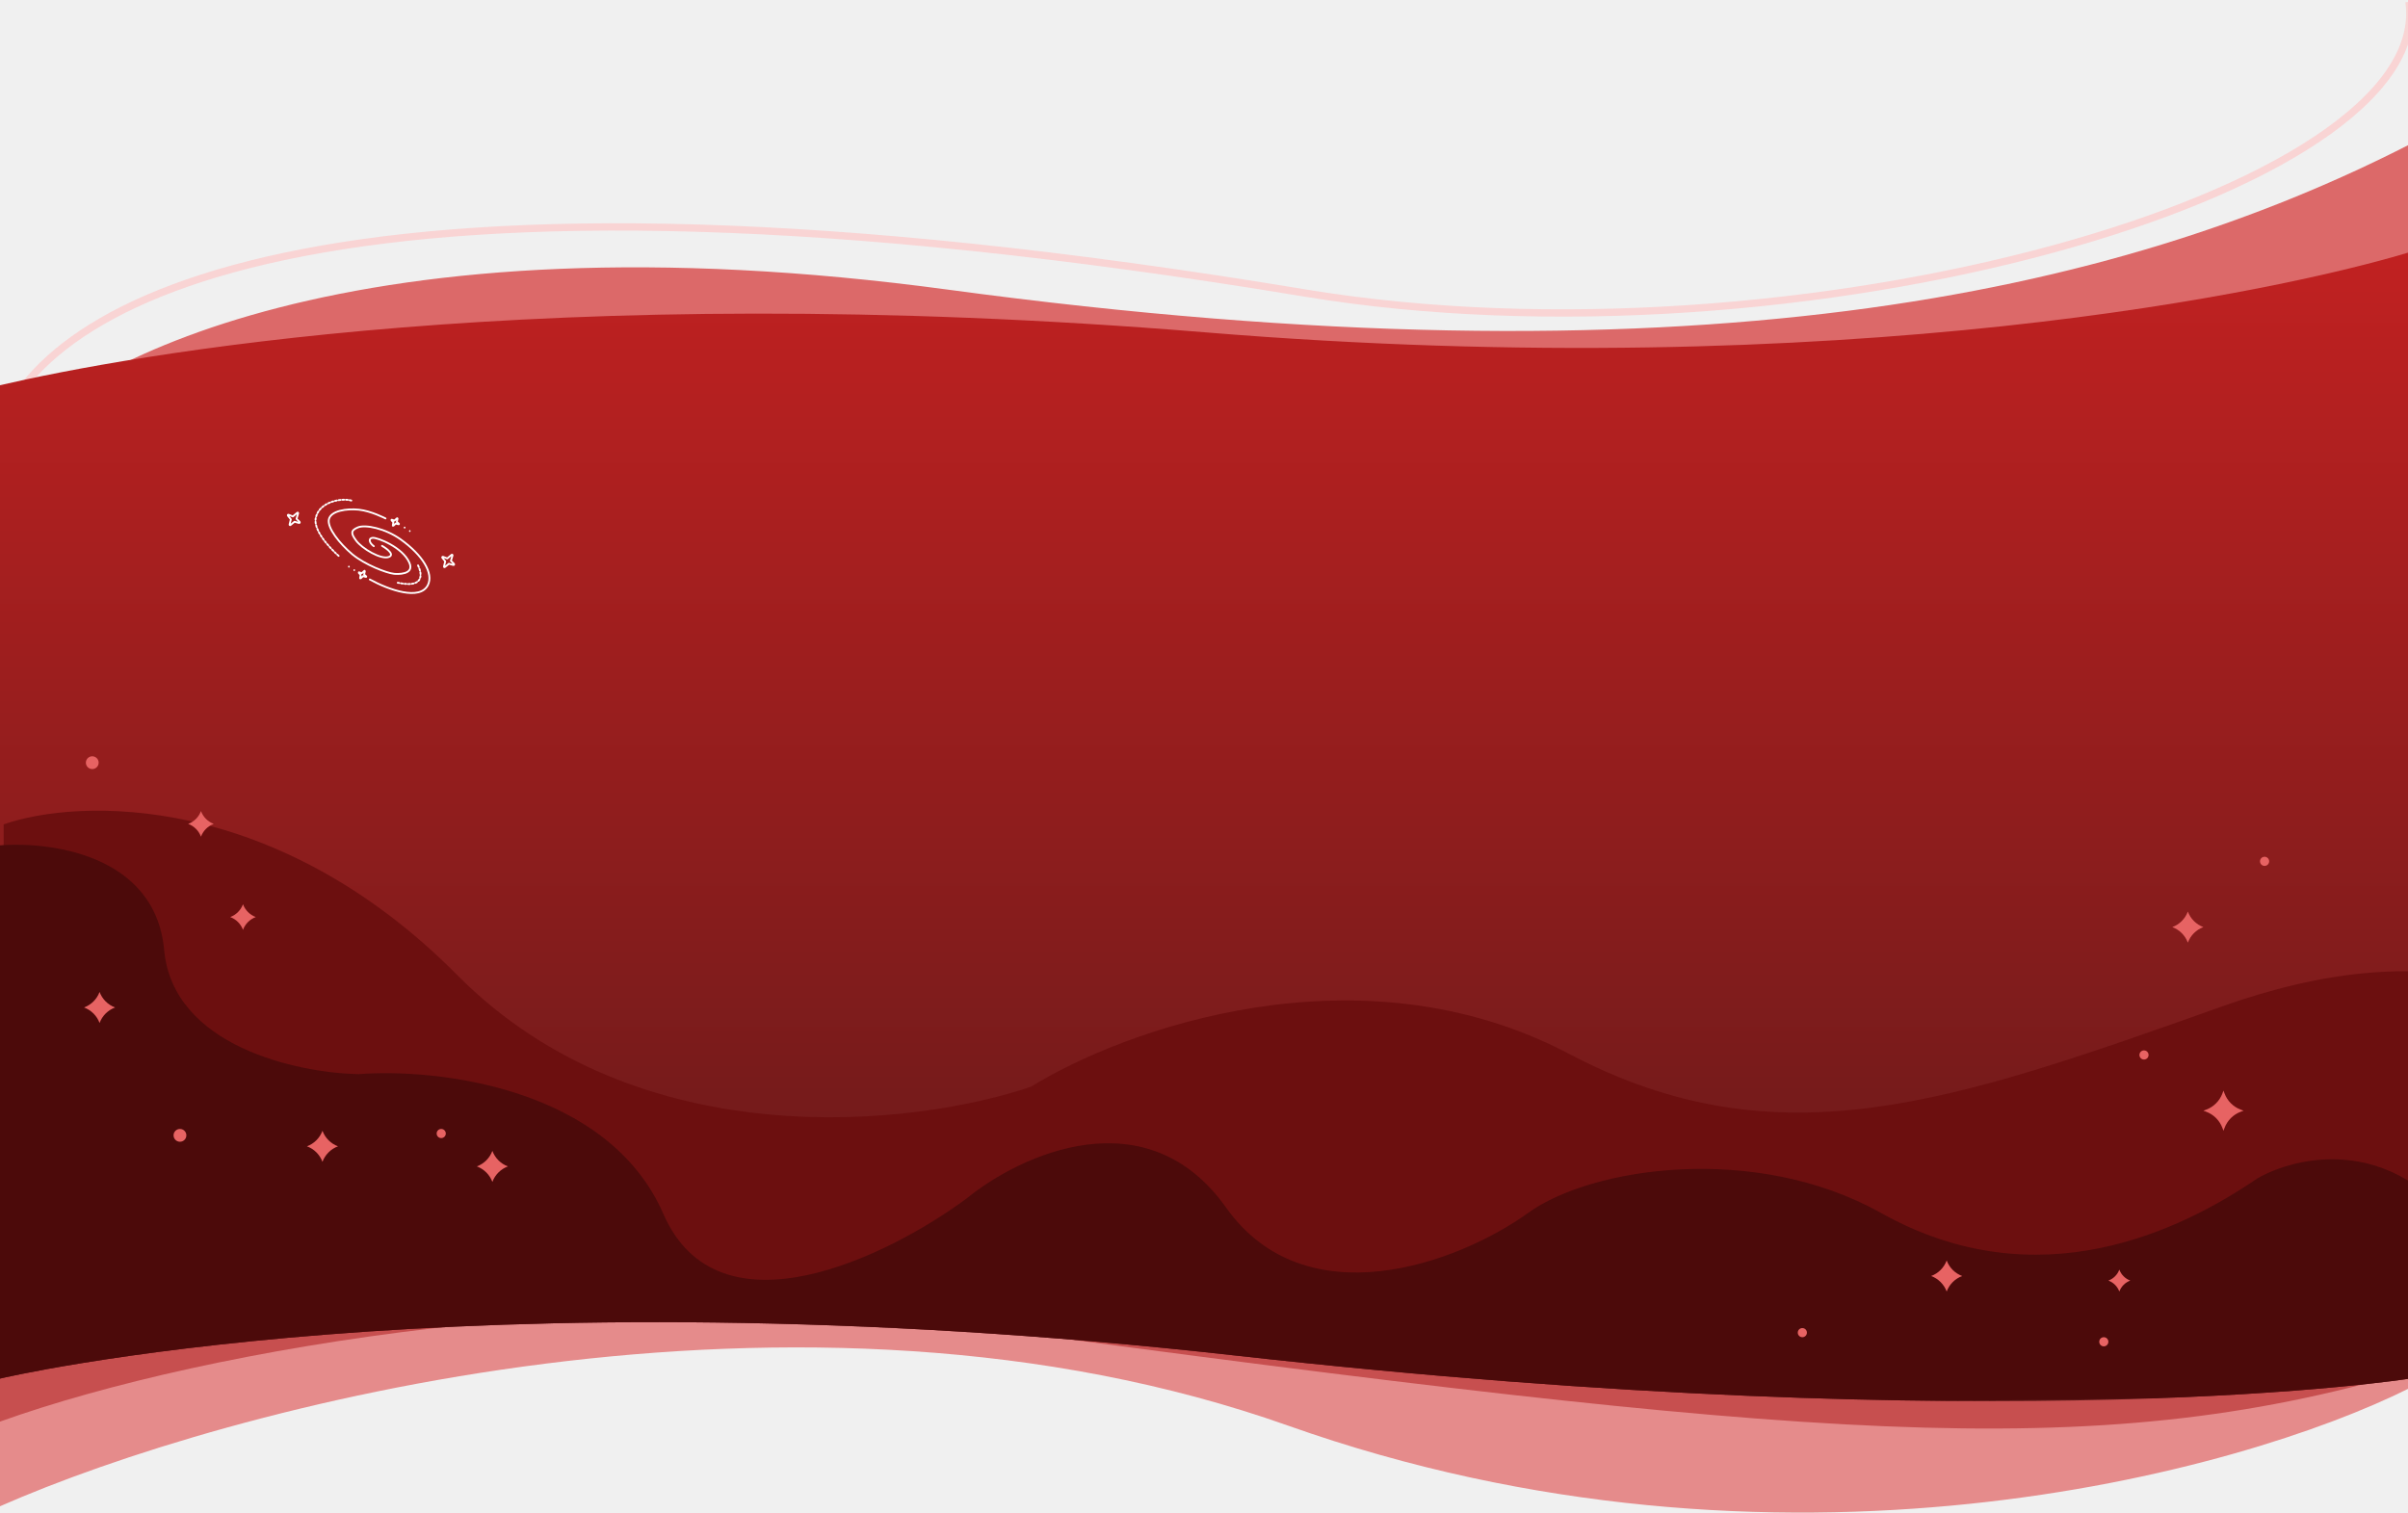
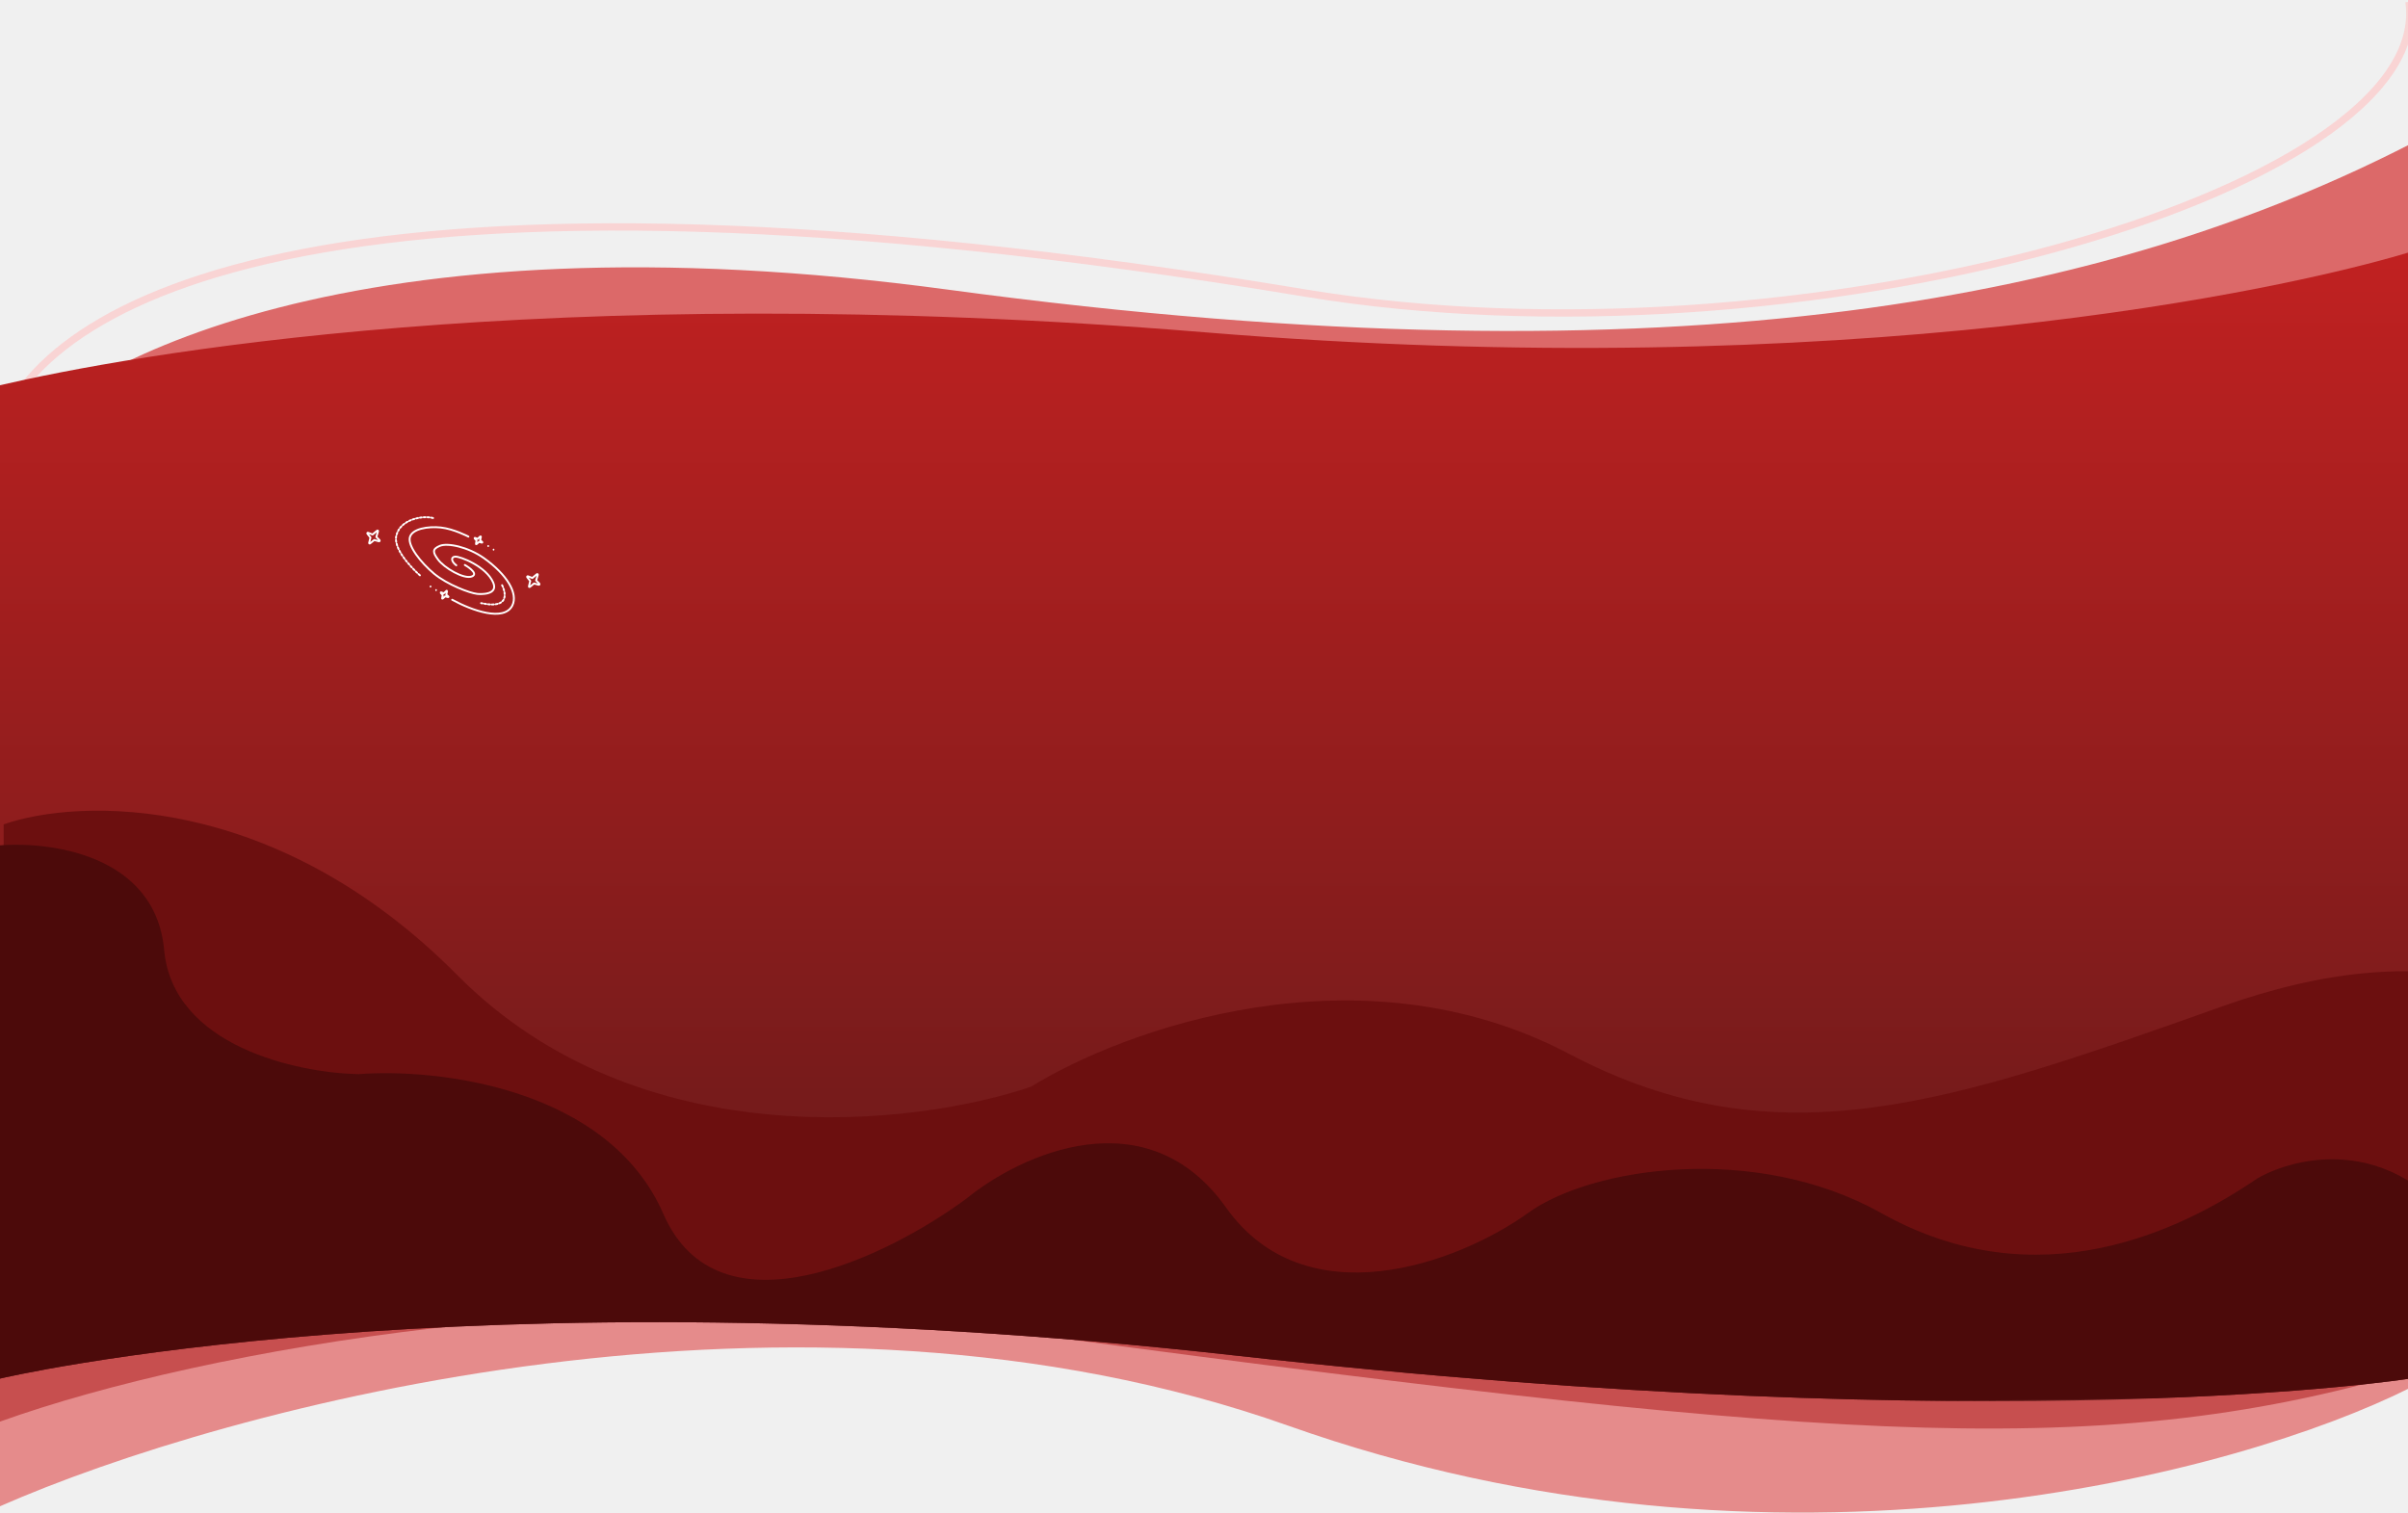
- <svg xmlns="http://www.w3.org/2000/svg" width="1318" height="828" viewBox="0 0 1318 828" fill="none">
+ <svg xmlns="http://www.w3.org/2000/svg" viewBox="0 0 1318 828" preserveAspectRatio="none" fill="none">
  <path d="M-2 240C20.338 162.565 185.222 72.648 713.856 160.333C984.273 205.188 1333.27 104.991 1318.55 1" stroke="#F9D4D4" stroke-width="4" />
  <path d="M705.255 780.487C437.037 685.433 123.328 770.252 0 824.542V659H1319V759.794C1226.18 806.297 973.472 875.54 705.255 780.487Z" fill="#E58B8B" />
  <path d="M536.812 726.717C339.262 700.223 114.615 737.075 0 778.209V677H1319V750.687C1143.5 802.18 989.039 787.367 536.812 726.717Z" fill="#C74F4F" />
  <path d="M519.147 158.591C194.302 114.716 39.03 199.167 2 246.877V285L1319 194.708V79C1158.11 161.266 925.202 213.435 519.147 158.591Z" fill="#DC6969" />
  <path d="M659.5 181.913C297.863 152.214 68.243 194.993 0 210.877V754.651C0 754.651 251.814 694.537 676.281 742.037C1100.75 789.537 1319 754.651 1319 754.651V138C1250.76 158.711 1012.18 210.877 659.5 181.913Z" fill="url(#paint0_linear_578_3)" />
  <mask id="mask0_578_3" style="mask-type:alpha" maskUnits="userSpaceOnUse" x="0" y="138" width="1319" height="629">
    <path d="M659.5 181.913C297.863 152.214 68.243 194.993 0 210.877V754.651C0 754.651 251.814 694.537 676.281 742.037C1100.75 789.537 1319 754.651 1319 754.651V138C1250.76 158.711 1012.18 210.877 659.5 181.913Z" fill="url(#paint1_linear_578_3)" />
  </mask>
  <g mask="url(#mask0_578_3)">
    <path d="M250.34 533.821C150.702 433.346 43.264 436.915 2 451.259V776L1994 750.481V367.197C1928.78 321.163 1829.95 459.099 1788.69 533.821C1739.12 619.217 1615.68 760.689 1518.46 643.402C1421.23 526.115 1324.67 512.427 1216.52 550.833L1215.87 551.066C1068.3 603.472 973.298 637.208 858.734 576.852C743.999 516.408 614.671 563.676 564.349 594.866C501.195 616.382 349.977 634.295 250.34 533.821Z" fill="#6C0F0F" />
    <path d="M89.843 520C85.013 467.2 25.935 460 -3 463V780L1992 755.5V462C1990.99 488.5 1979.77 536.4 1942.94 516C1896.89 490.5 1847.83 564.5 1844.81 638C1841.79 711.5 1742.91 736.5 1688.56 708.5C1634.21 680.5 1563.26 712 1552.69 718C1542.12 724 1403.99 778.5 1357.19 690.5C1319.75 620.1 1260.58 630.833 1235.67 645C1194.15 673.333 1115.72 712.269 1029.6 664C960.91 625.5 871.086 638.833 836.364 664C797.868 691.667 714.536 722.2 671.058 661C627.58 599.8 558.337 632.167 529.151 656C486.378 687.667 393.283 733.7 363.09 664.5C332.897 595.3 239.299 584.667 196.274 588C162.81 587.333 94.674 572.8 89.843 520Z" fill="#4C0A0A" />
  </g>
-   <g clip-path="url(#clip0_578_3)">
-     <path d="M204.6 299C202 297.1 201.5 294.6 204 294.4C206.5 294.2 220.4 299.5 224.1 308.1C227 314.8 217.2 314.3 215.6 314.1C211.7 313.7 199.8 309.2 192.8 303.4C185.8 297.5 179 288.9 180 284.3C181.1 279.6 189.7 278.3 196.4 279C203.1 279.7 211 283.8 211 283.8" stroke="white" stroke-miterlimit="10" stroke-linecap="round" stroke-linejoin="round" />
-     <path d="M209.1 298.8C209.1 298.8 217 303.3 212.8 304.9C208.6 306.5 198.1 300.3 194.9 295.9C192.1 292.1 191.8 290.4 195.9 288.7C200 287 210.9 289.3 219.2 295.2C231.4 303.9 237.4 313.9 234.2 320.3C229.8 328.9 213 323 202.4 317.2" stroke="white" stroke-miterlimit="10" stroke-linecap="round" stroke-linejoin="round" />
-     <path d="M192.3 274C187.1 272.5 175 274.5 172.9 283.2C170.7 291.9 185.8 304.7 185.8 304.7" stroke="white" stroke-miterlimit="10" stroke-linecap="round" stroke-linejoin="round" stroke-dasharray="1 1" />
-     <path d="M228.8 309.5C228.8 309.5 236 322.9 217.7 319" stroke="white" stroke-miterlimit="10" stroke-linecap="round" stroke-linejoin="round" stroke-dasharray="1 1" />
-     <path d="M217.6 283.9L217.2 285.7L218.3 286.7C218.5 286.8 218.3 287.1 218.1 287L216.6 286.6L215.3 287.8C215.2 287.9 214.9 287.8 215 287.6L215.3 285.9L214.3 284.8C214.2 284.6 214.3 284.4 214.5 284.5L215.9 285L217.3 283.7C217.4 283.6 217.6 283.7 217.6 283.9Z" stroke="white" stroke-miterlimit="10" stroke-linecap="round" stroke-linejoin="round" />
-     <path d="M221.5 289.3C222.1 289.3 222.1 288.3 221.5 288.3C220.8 288.3 220.8 289.3 221.5 289.3Z" fill="white" />
-     <path d="M224.3 291.2C224.9 291.2 224.9 290.2 224.3 290.2C223.7 290.2 223.7 291.2 224.3 291.2Z" fill="white" />
-     <path d="M199.7 312.7L199.3 314.5L200.4 315.5C200.6 315.6 200.4 315.9 200.2 315.8L198.7 315.4L197.4 316.6C197.3 316.7 197 316.6 197.1 316.4L197.4 314.7L196.4 313.6C196.3 313.4 196.4 313.2 196.6 313.3L198 313.8L199.4 312.5C199.5 312.3 199.7 312.5 199.7 312.7Z" stroke="white" stroke-miterlimit="10" stroke-linecap="round" stroke-linejoin="round" />
-     <path d="M193.9 312.6C194.5 312.6 194.5 311.6 193.9 311.6C193.3 311.6 193.3 312.6 193.9 312.6Z" fill="white" />
-     <path d="M191 310.7C191.6 310.7 191.6 309.7 191 309.7C190.3 309.7 190.3 310.7 191 310.7Z" fill="white" />
-     <path d="M247.7 304L246.8 307L248.5 308.7C248.7 308.9 248.5 309.4 248.2 309.3L245.7 308.6L243.5 310.4C243.3 310.6 242.9 310.4 243 310.1L243.7 307.3L242.1 305.3C241.9 305 242.2 304.7 242.5 304.8L244.8 305.7L247.2 303.7C247.4 303.5 247.7 303.7 247.7 304Z" stroke="white" stroke-miterlimit="10" stroke-linecap="round" stroke-linejoin="round" />
-     <path d="M163.2 281L162.3 284L164 285.7C164.2 285.9 164 286.4 163.7 286.3L161.2 285.6L159 287.4C158.8 287.6 158.4 287.4 158.5 287.1L159.2 284.3L157.6 282.3C157.4 282 157.6 281.6 158 281.8L160.3 282.7L162.7 280.7C162.9 280.4 163.3 280.7 163.2 281Z" stroke="white" stroke-miterlimit="10" stroke-linecap="round" stroke-linejoin="round" />
-   </g>
-   <circle cx="98.5" cy="621.5" r="3.5" fill="#E76363" />
-   <circle cx="50.5" cy="417.5" r="3.5" fill="#E76363" />
-   <circle cx="241.5" cy="620.5" r="2.5" fill="#E76363" />
-   <circle cx="986.5" cy="729.5" r="2.5" fill="#E76363" />
-   <circle cx="1173.5" cy="577.5" r="2.5" fill="#E76363" />
-   <circle cx="1151.5" cy="734.5" r="2.5" fill="#E76363" />
-   <circle cx="1239.5" cy="471.5" r="2.5" fill="#E76363" />
-   <path d="M269.5 630C270.957 633.938 274.062 637.043 278 638.5C274.062 639.957 270.957 643.062 269.5 647C268.043 643.062 264.938 639.957 261 638.5C264.938 637.043 268.043 633.938 269.5 630Z" fill="#E76363" />
-   <path d="M133 495C134.2 498.243 136.757 500.8 140 502C136.757 503.2 134.2 505.757 133 509C131.8 505.757 129.243 503.2 126 502C129.243 500.8 131.8 498.243 133 495Z" fill="#E76363" />
-   <path d="M176.5 619C177.957 622.938 181.062 626.043 185 627.5C181.062 628.957 177.957 632.062 176.5 636C175.043 632.062 171.938 628.957 168 627.5C171.938 626.043 175.043 622.938 176.5 619Z" fill="#E76363" />
-   <path d="M1065.5 690C1066.96 693.938 1070.06 697.043 1074 698.5C1070.06 699.957 1066.96 703.062 1065.5 707C1064.04 703.062 1060.94 699.957 1057 698.5C1060.94 697.043 1064.04 693.938 1065.5 690Z" fill="#E76363" />
-   <path d="M1197.5 499C1198.96 502.938 1202.06 506.043 1206 507.5C1202.06 508.957 1198.96 512.062 1197.5 516C1196.04 512.062 1192.94 508.957 1189 507.5C1192.94 506.043 1196.04 502.938 1197.5 499Z" fill="#E76363" />
-   <path d="M1160 695C1161.03 697.78 1163.22 699.971 1166 701C1163.22 702.029 1161.03 704.22 1160 707C1158.97 704.22 1156.78 702.029 1154 701C1156.78 699.971 1158.97 697.78 1160 695Z" fill="#E76363" />
-   <path d="M1217 597L1217.56 598.505C1219.09 602.646 1222.35 605.911 1226.49 607.443L1228 608L1226.49 608.557C1222.35 610.089 1219.09 613.354 1217.56 617.495L1217 619L1216.44 617.495C1214.91 613.354 1211.65 610.089 1207.51 608.557L1206 608L1207.51 607.443C1211.65 605.911 1214.91 602.646 1216.44 598.505L1217 597Z" fill="#E76363" />
-   <path d="M110 444C111.2 447.243 113.757 449.8 117 451C113.757 452.2 111.2 454.757 110 458C108.8 454.757 106.243 452.2 103 451C106.243 449.8 108.8 447.243 110 444Z" fill="#E76363" />
-   <path d="M54.5 543C55.957 546.938 59.062 550.043 63 551.5C59.062 552.957 55.957 556.062 54.5 560C53.043 556.062 49.938 552.957 46 551.5C49.938 550.043 53.043 546.938 54.5 543Z" fill="#E76363" />
+   <svg viewBox="0 0 1200 800">
+     <g clip-path="url(#clip0_578_3)">
+       <path d="M204.6 299C202 297.1 201.5 294.6 204 294.4C206.5 294.2 220.4 299.5 224.1 308.1C227 314.8 217.2 314.3 215.6 314.1C211.7 313.7 199.8 309.2 192.8 303.4C185.8 297.5 179 288.9 180 284.3C181.1 279.6 189.7 278.3 196.4 279C203.1 279.7 211 283.8 211 283.8" stroke="white" stroke-miterlimit="10" stroke-linecap="round" stroke-linejoin="round" />
+       <path d="M209.1 298.8C209.1 298.8 217 303.3 212.8 304.9C208.6 306.5 198.1 300.3 194.9 295.9C192.1 292.1 191.8 290.4 195.9 288.7C200 287 210.9 289.3 219.2 295.2C231.4 303.9 237.4 313.9 234.2 320.3C229.8 328.9 213 323 202.4 317.2" stroke="white" stroke-miterlimit="10" stroke-linecap="round" stroke-linejoin="round" />
+       <path d="M192.3 274C187.1 272.5 175 274.5 172.9 283.2C170.7 291.9 185.8 304.7 185.8 304.7" stroke="white" stroke-miterlimit="10" stroke-linecap="round" stroke-linejoin="round" stroke-dasharray="1 1" />
+       <path d="M228.8 309.5C228.8 309.5 236 322.9 217.7 319" stroke="white" stroke-miterlimit="10" stroke-linecap="round" stroke-linejoin="round" stroke-dasharray="1 1" />
+       <path d="M217.6 283.9L217.2 285.7L218.3 286.7C218.5 286.8 218.3 287.1 218.1 287L216.6 286.6L215.3 287.8C215.2 287.9 214.9 287.8 215 287.6L215.3 285.9L214.3 284.8C214.2 284.6 214.3 284.4 214.5 284.5L215.9 285L217.3 283.7C217.4 283.6 217.6 283.7 217.6 283.9Z" stroke="white" stroke-miterlimit="10" stroke-linecap="round" stroke-linejoin="round" />
+       <path d="M221.5 289.3C222.1 289.3 222.1 288.3 221.5 288.3C220.8 288.3 220.8 289.3 221.5 289.3Z" fill="white" />
+       <path d="M224.3 291.2C224.9 291.2 224.9 290.2 224.3 290.2C223.7 290.2 223.7 291.2 224.3 291.2Z" fill="white" />
+       <path d="M199.7 312.7L199.3 314.5L200.4 315.5C200.6 315.6 200.4 315.9 200.2 315.8L198.7 315.4L197.4 316.6C197.3 316.7 197 316.6 197.1 316.4L197.4 314.7L196.4 313.6C196.3 313.4 196.4 313.2 196.6 313.3L198 313.8L199.4 312.5C199.5 312.3 199.7 312.5 199.7 312.7Z" stroke="white" stroke-miterlimit="10" stroke-linecap="round" stroke-linejoin="round" />
+       <path d="M193.9 312.6C194.5 312.6 194.5 311.6 193.9 311.6C193.3 311.6 193.3 312.6 193.9 312.6Z" fill="white" />
+       <path d="M191 310.7C191.6 310.7 191.6 309.7 191 309.7C190.3 309.7 190.3 310.7 191 310.7Z" fill="white" />
+       <path d="M247.7 304L246.8 307L248.5 308.7C248.7 308.9 248.5 309.4 248.2 309.3L245.7 308.6L243.5 310.4C243.3 310.6 242.9 310.4 243 310.1L243.7 307.3L242.1 305.3C241.9 305 242.2 304.7 242.5 304.8L244.8 305.7L247.2 303.7C247.4 303.5 247.7 303.7 247.7 304Z" stroke="white" stroke-miterlimit="10" stroke-linecap="round" stroke-linejoin="round" />
+       <path d="M163.2 281L162.3 284L164 285.7C164.2 285.9 164 286.4 163.7 286.3L161.2 285.6L159 287.4C158.8 287.6 158.4 287.4 158.5 287.1L159.2 284.3L157.6 282.3C157.4 282 157.6 281.6 158 281.8L160.3 282.7L162.7 280.7C162.9 280.4 163.3 280.7 163.2 281Z" stroke="white" stroke-miterlimit="10" stroke-linecap="round" stroke-linejoin="round" />
+     </g>
+   </svg>
  <defs>
    <linearGradient id="paint0_linear_578_3" x1="659.5" y1="138" x2="659.5" y2="754.651" gradientUnits="userSpaceOnUse">
      <stop stop-color="#C12121" />
      <stop offset="1" stop-color="#5E1919" />
    </linearGradient>
    <linearGradient id="paint1_linear_578_3" x1="659.5" y1="138" x2="659.5" y2="754.651" gradientUnits="userSpaceOnUse">
      <stop stop-color="#C12121" />
      <stop offset="1" stop-color="#5E1919" />
    </linearGradient>
    <clipPath id="clip0_578_3">
      <rect width="92.1" height="52.1" fill="white" transform="translate(157 273)" />
    </clipPath>
  </defs>
</svg>
